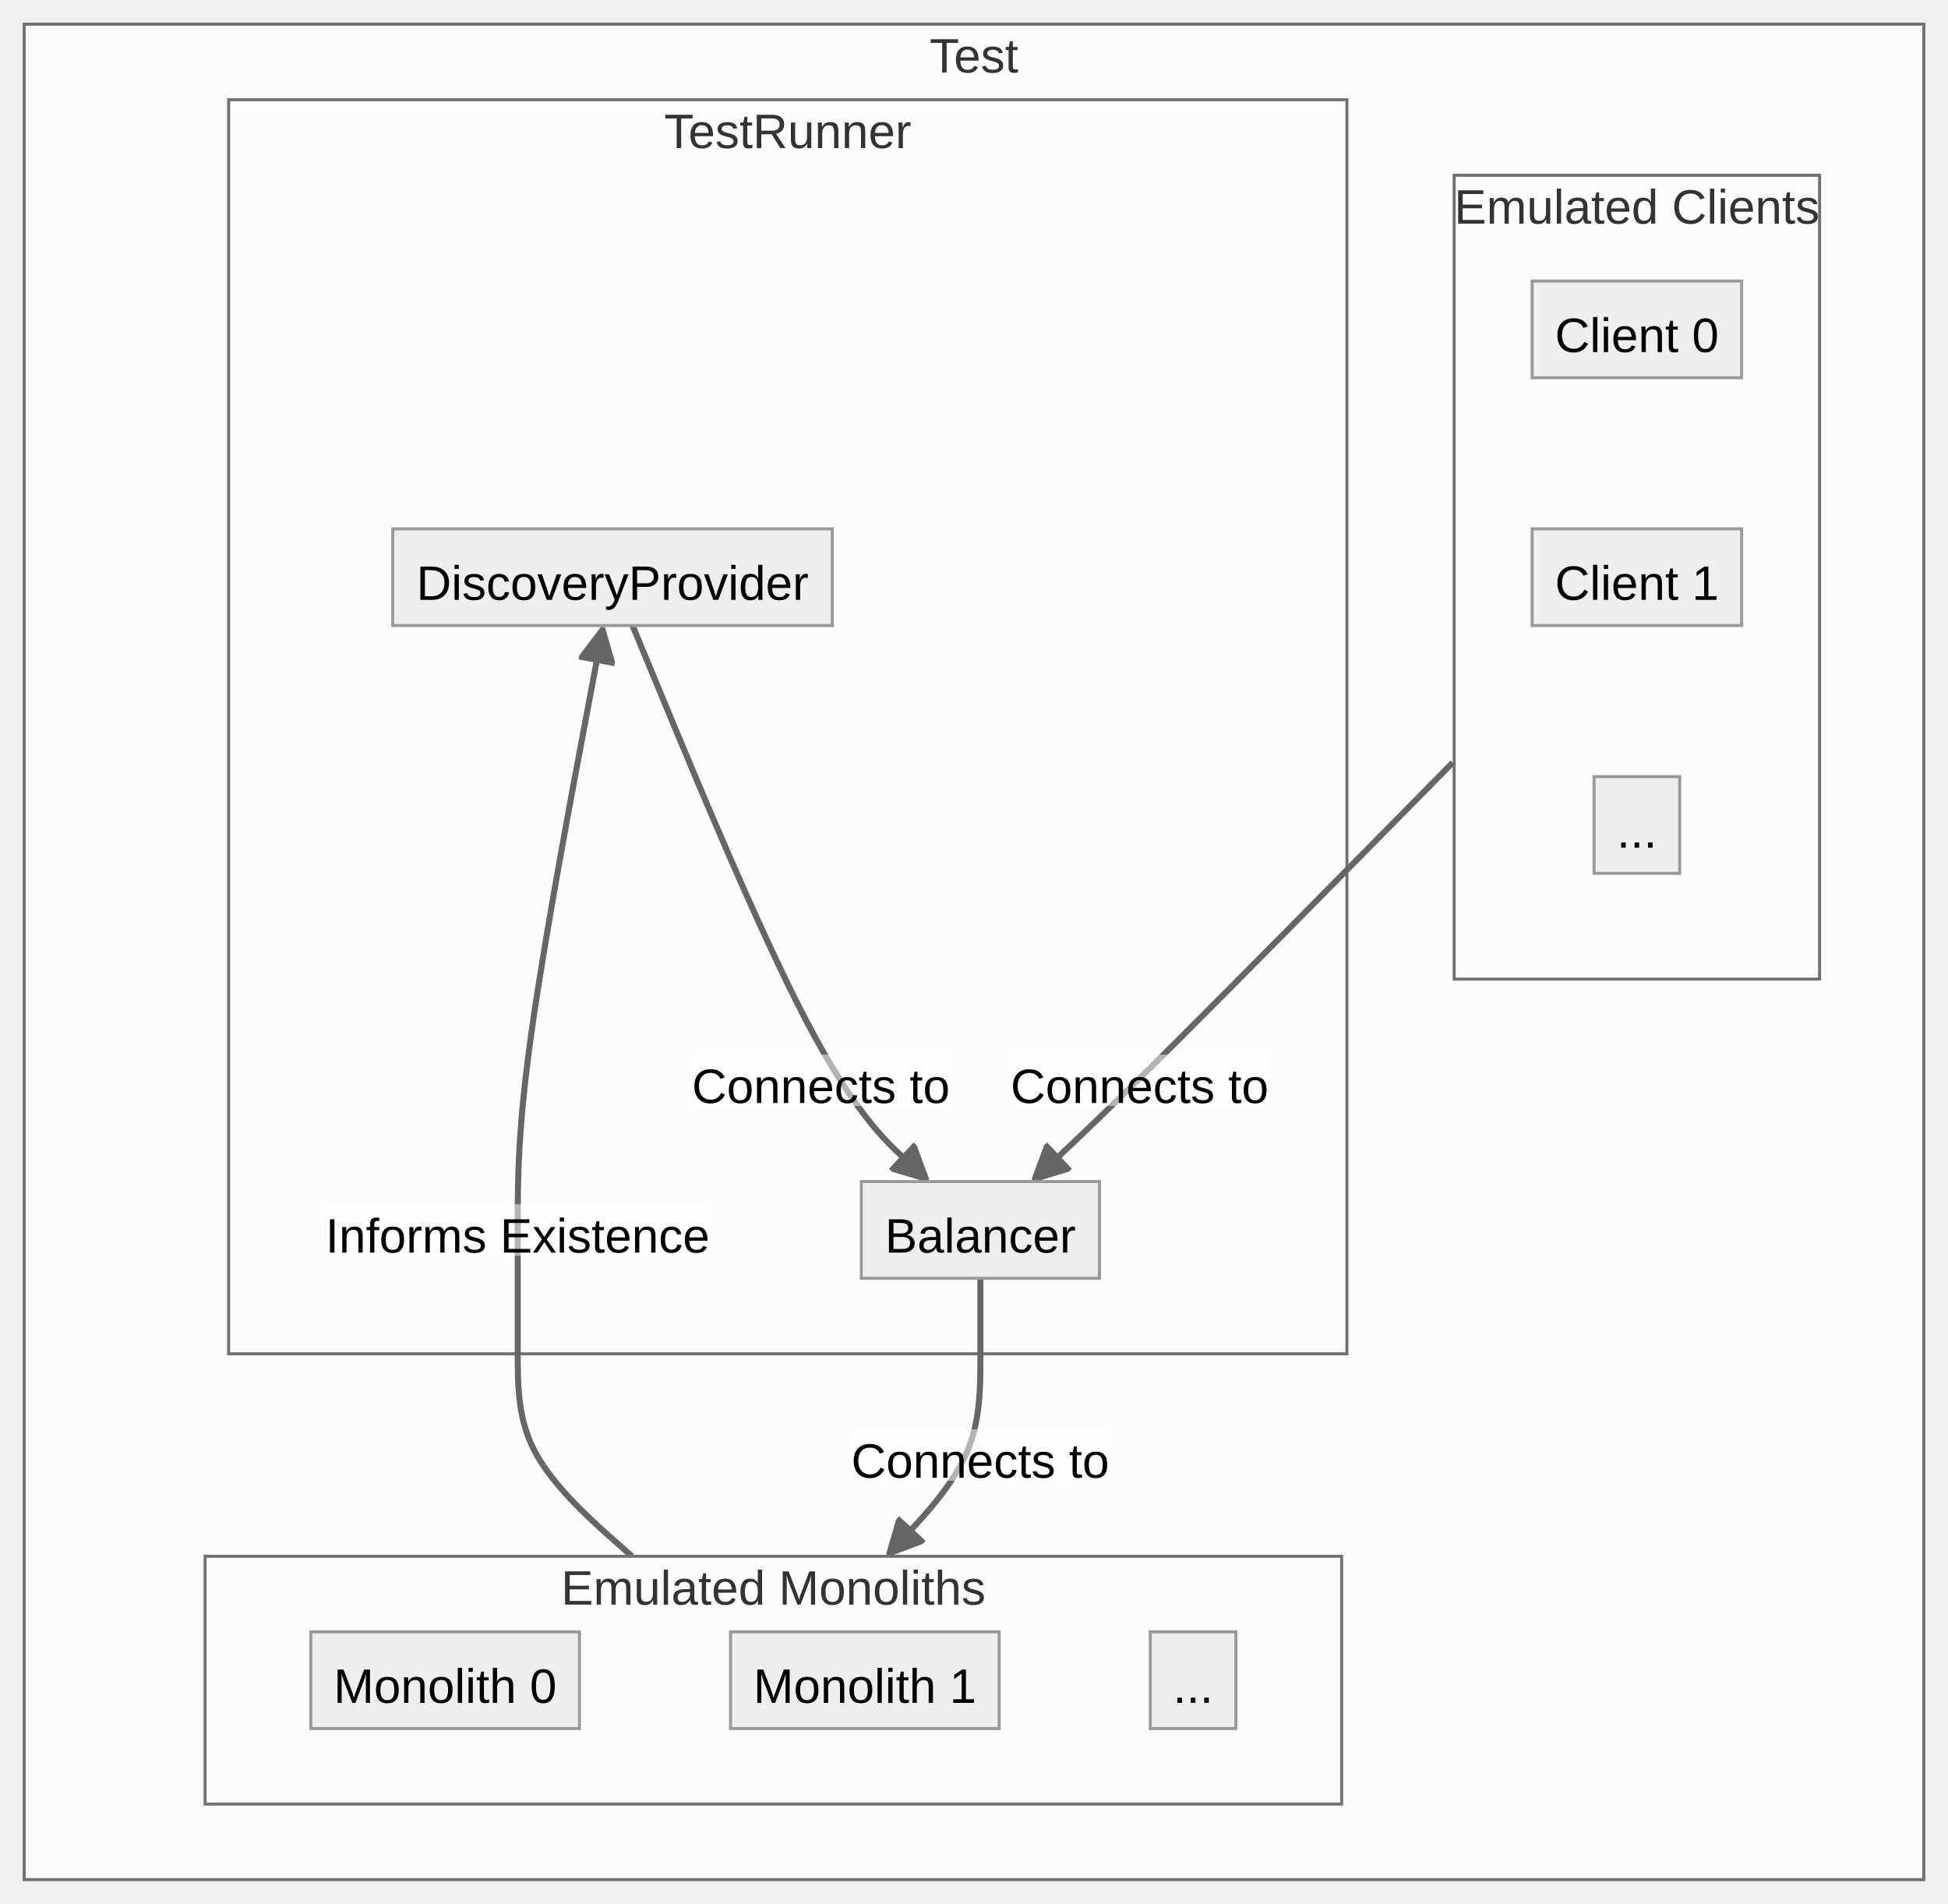
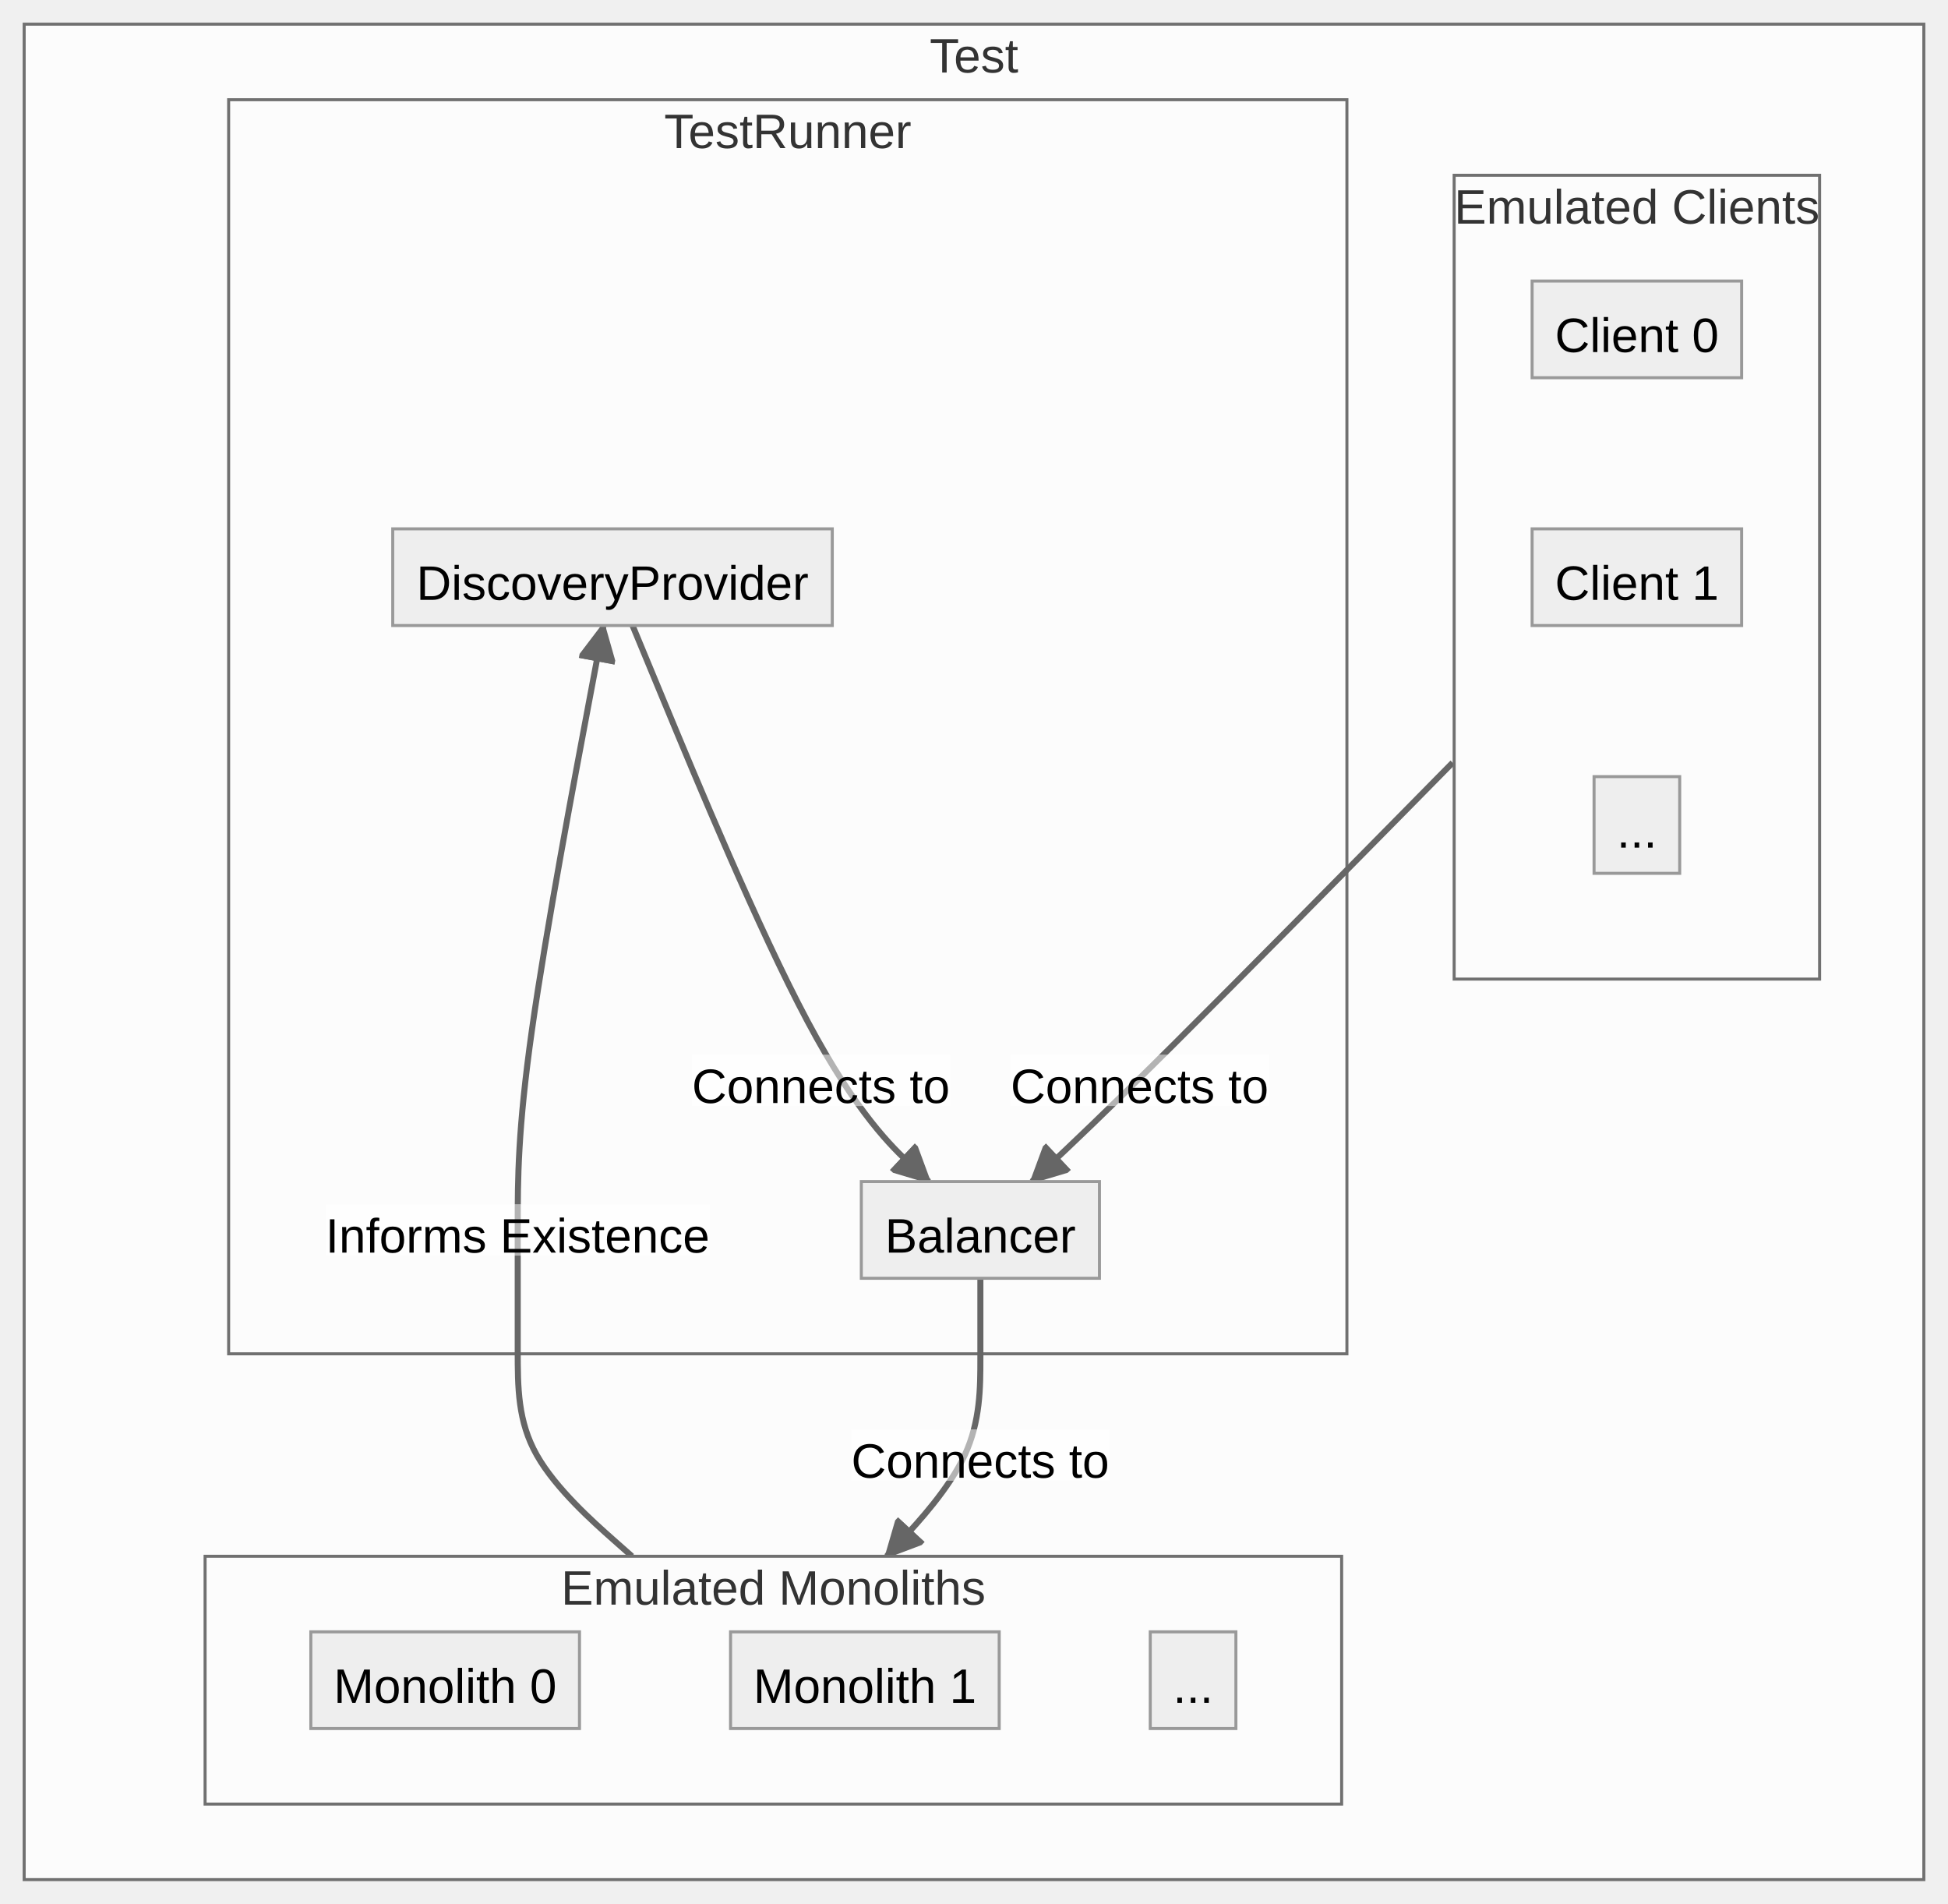
<svg xmlns="http://www.w3.org/2000/svg" aria-roledescription="flowchart-v2" role="graphics-document document" viewBox="-7.5 -8 644.766 630" style="max-width: 644.766px; background-color: white;" width="100%" id="my-svg">
  <style>#my-svg{font-family:"trebuchet ms",verdana,arial,sans-serif;font-size:16px;fill:#000000;}#my-svg .error-icon{fill:#552222;}#my-svg .error-text{fill:#552222;stroke:#552222;}#my-svg .edge-thickness-normal{stroke-width:2px;}#my-svg .edge-thickness-thick{stroke-width:3.5px;}#my-svg .edge-pattern-solid{stroke-dasharray:0;}#my-svg .edge-pattern-dashed{stroke-dasharray:3;}#my-svg .edge-pattern-dotted{stroke-dasharray:2;}#my-svg .marker{fill:#666;stroke:#666;}#my-svg .marker.cross{stroke:#666;}#my-svg svg{font-family:"trebuchet ms",verdana,arial,sans-serif;font-size:16px;}#my-svg .label{font-family:"trebuchet ms",verdana,arial,sans-serif;color:#000000;}#my-svg .cluster-label text{fill:#333;}#my-svg .cluster-label span,#my-svg p{color:#333;}#my-svg .label text,#my-svg span,#my-svg p{fill:#000000;color:#000000;}#my-svg .node rect,#my-svg .node circle,#my-svg .node ellipse,#my-svg .node polygon,#my-svg .node path{fill:#eee;stroke:#999;stroke-width:1px;}#my-svg .flowchart-label text{text-anchor:middle;}#my-svg .node .label{text-align:center;}#my-svg .node.clickable{cursor:pointer;}#my-svg .arrowheadPath{fill:#333333;}#my-svg .edgePath .path{stroke:#666;stroke-width:2.0px;}#my-svg .flowchart-link{stroke:#666;fill:none;}#my-svg .edgeLabel{background-color:white;text-align:center;}#my-svg .edgeLabel rect{opacity:0.5;background-color:white;fill:white;}#my-svg .labelBkg{background-color:rgba(255, 255, 255, 0.5);}#my-svg .cluster rect{fill:hsl(0, 0%, 98.922%);stroke:#707070;stroke-width:1px;}#my-svg .cluster text{fill:#333;}#my-svg .cluster span,#my-svg p{color:#333;}#my-svg div.mermaidTooltip{position:absolute;text-align:center;max-width:200px;padding:2px;font-family:"trebuchet ms",verdana,arial,sans-serif;font-size:12px;background:hsl(-160, 0%, 93.333%);border:1px solid #707070;border-radius:2px;pointer-events:none;z-index:100;}#my-svg .flowchartTitleText{text-anchor:middle;font-size:18px;fill:#000000;}#my-svg :root{--mermaid-font-family:"trebuchet ms",verdana,arial,sans-serif;}</style>
  <g>
-     <marker orient="auto" markerHeight="12" markerWidth="12" markerUnits="userSpaceOnUse" refY="5" refX="6" viewBox="0 0 10 10" class="marker flowchart" id="my-svg_flowchart-pointEnd">
+     <marker orient="auto" markerHeight="12" markerWidth="12" markerUnits="userSpaceOnUse" refY="5" refX="10" viewBox="0 0 10 10" class="marker flowchart" id="flowchart-pointEnd">
      <path style="stroke-width: 1; stroke-dasharray: 1, 0;" class="arrowMarkerPath" d="M 0 0 L 10 5 L 0 10 z" />
    </marker>
-     <marker orient="auto" markerHeight="12" markerWidth="12" markerUnits="userSpaceOnUse" refY="5" refX="4.5" viewBox="0 0 10 10" class="marker flowchart" id="my-svg_flowchart-pointStart">
+     <marker orient="auto" markerHeight="12" markerWidth="12" markerUnits="userSpaceOnUse" refY="5" refX="0" viewBox="0 0 10 10" class="marker flowchart" id="flowchart-pointStart">
      <path style="stroke-width: 1; stroke-dasharray: 1, 0;" class="arrowMarkerPath" d="M 0 5 L 10 10 L 10 0 z" />
    </marker>
-     <marker orient="auto" markerHeight="11" markerWidth="11" markerUnits="userSpaceOnUse" refY="5" refX="11" viewBox="0 0 10 10" class="marker flowchart" id="my-svg_flowchart-circleEnd">
+     <marker orient="auto" markerHeight="11" markerWidth="11" markerUnits="userSpaceOnUse" refY="5" refX="11" viewBox="0 0 10 10" class="marker flowchart" id="flowchart-circleEnd">
      <circle style="stroke-width: 1; stroke-dasharray: 1, 0;" class="arrowMarkerPath" r="5" cy="5" cx="5" />
    </marker>
-     <marker orient="auto" markerHeight="11" markerWidth="11" markerUnits="userSpaceOnUse" refY="5" refX="-1" viewBox="0 0 10 10" class="marker flowchart" id="my-svg_flowchart-circleStart">
+     <marker orient="auto" markerHeight="11" markerWidth="11" markerUnits="userSpaceOnUse" refY="5" refX="-1" viewBox="0 0 10 10" class="marker flowchart" id="flowchart-circleStart">
      <circle style="stroke-width: 1; stroke-dasharray: 1, 0;" class="arrowMarkerPath" r="5" cy="5" cx="5" />
    </marker>
-     <marker orient="auto" markerHeight="11" markerWidth="11" markerUnits="userSpaceOnUse" refY="5.2" refX="12" viewBox="0 0 11 11" class="marker cross flowchart" id="my-svg_flowchart-crossEnd">
+     <marker orient="auto" markerHeight="11" markerWidth="11" markerUnits="userSpaceOnUse" refY="5.2" refX="12" viewBox="0 0 11 11" class="marker cross flowchart" id="flowchart-crossEnd">
      <path style="stroke-width: 2; stroke-dasharray: 1, 0;" class="arrowMarkerPath" d="M 1,1 l 9,9 M 10,1 l -9,9" />
    </marker>
-     <marker orient="auto" markerHeight="11" markerWidth="11" markerUnits="userSpaceOnUse" refY="5.2" refX="-1" viewBox="0 0 11 11" class="marker cross flowchart" id="my-svg_flowchart-crossStart">
+     <marker orient="auto" markerHeight="11" markerWidth="11" markerUnits="userSpaceOnUse" refY="5.2" refX="-1" viewBox="0 0 11 11" class="marker cross flowchart" id="flowchart-crossStart">
      <path style="stroke-width: 2; stroke-dasharray: 1, 0;" class="arrowMarkerPath" d="M 1,1 l 9,9 M 10,1 l -9,9" />
    </marker>
    <g class="root">
      <g class="clusters" />
      <g class="edgePaths" />
      <g class="edgeLabels" />
      <g class="nodes">
        <g transform="translate(-7.5, -8)" class="root">
          <g class="clusters">
            <g id="Test" class="cluster default flowchart-label">
              <rect height="614" width="628.766" y="8" x="8" ry="0" rx="0" style="" />
              <g transform="translate(322.3828, 8)" class="cluster-label">
                <text style="">
                  <tspan class="row" x="0" dy="1em" xml:space="preserve">Test</tspan>
                </text>
              </g>
            </g>
            <g id="TestRunner" class="cluster default flowchart-label">
              <rect height="415" width="370.137" y="33" x="75.676" ry="0" rx="0" style="" />
              <g transform="translate(260.7441, 33)" class="cluster-label">
                <text style="">
                  <tspan class="row" x="0" dy="1em" xml:space="preserve">TestRunner</tspan>
                </text>
              </g>
            </g>
          </g>
          <g class="edgePaths">
-             <path marker-end="url(#my-svg_flowchart-pointEnd)" style="fill:none;" class="edge-thickness-normal edge-pattern-solid flowchart-link LS-DiscoveryProvider LE-Balancer" id="L-DiscoveryProvider-Balancer-0" d="M209.365,207L219.763,232.083C230.161,257.167,250.956,307.333,266.659,337.395C282.362,367.458,292.972,377.415,298.277,382.394L303.582,387.373" />
-             <path marker-end="url(#my-svg_flowchart-pointEnd)" style="fill:none;" class="edge-thickness-normal edge-pattern-solid flowchart-link LS-Balancer LE-Monoliths" id="L-Balancer-Monoliths-0" d="M324.494,423L324.494,427.167C324.494,431.333,324.494,439.667,324.494,449.417C324.494,459.167,324.494,470.333,319.922,480.852C315.35,491.371,306.205,501.241,301.633,506.177L297.06,511.112" />
-             <path marker-end="url(#my-svg_flowchart-pointEnd)" style="fill:none;" class="edge-thickness-normal edge-pattern-solid flowchart-link LS-Clients LE-Balancer" id="L-Clients-Balancer-0" d="M480.812,252.379L463.55,269.899C446.287,287.419,411.762,322.46,389.194,344.959C366.626,367.458,356.017,377.415,350.712,382.394L345.407,387.373" />
-             <path marker-end="url(#my-svg_flowchart-pointEnd)" style="fill:none;" class="edge-thickness-normal edge-pattern-solid flowchart-link LS-Monoliths LE-DiscoveryProvider" id="L-Monoliths-DiscoveryProvider-0" d="M209.184,515L202.88,509.417C196.576,503.833,183.969,492.667,177.665,481.5C171.361,470.333,171.361,459.167,171.361,446.75C171.361,434.333,171.361,420.667,171.361,405.583C171.361,390.5,171.361,374,175.924,341.535C180.486,309.069,189.611,260.639,194.174,236.424L198.736,212.208" />
+             <path marker-end="url(#flowchart-pointEnd)" style="fill:none;" class="edge-thickness-normal edge-pattern-solid flowchart-link LS-DiscoveryProvider LE-Balancer" id="L-DiscoveryProvider-Balancer-0" d="M209.365,207L219.763,232.083C230.161,257.167,250.956,307.333,267.303,338C283.65,368.667,295.548,379.833,301.497,385.417L307.446,391" />
+             <path marker-end="url(#flowchart-pointEnd)" style="fill:none;" class="edge-thickness-normal edge-pattern-solid flowchart-link LS-Balancer LE-Monoliths" id="L-Balancer-Monoliths-0" d="M324.494,423L324.494,427.167C324.494,431.333,324.494,439.667,324.494,449.417C324.494,459.167,324.494,470.333,319.322,481.5C314.149,492.667,303.804,503.833,298.631,509.417L293.459,515" />
+             <path marker-end="url(#flowchart-pointEnd)" style="fill:none;" class="edge-thickness-normal edge-pattern-solid flowchart-link LS-Clients LE-Balancer" id="L-Clients-Balancer-0" d="M480.812,252.379L463.55,269.899C446.287,287.419,411.762,322.46,388.55,345.563C365.338,368.667,353.44,379.833,347.491,385.417L341.542,391" />
+             <path marker-end="url(#flowchart-pointEnd)" style="fill:none;" class="edge-thickness-normal edge-pattern-solid flowchart-link LS-Monoliths LE-DiscoveryProvider" id="L-Monoliths-DiscoveryProvider-0" d="M209.184,515L202.88,509.417C196.576,503.833,183.969,492.667,177.665,481.5C171.361,470.333,171.361,459.167,171.361,446.75C171.361,434.333,171.361,420.667,171.361,405.583C171.361,390.5,171.361,374,176.087,340.667C180.813,307.333,190.266,257.167,194.992,232.083L199.718,207" />
          </g>
          <g class="edgeLabels">
            <g transform="translate(271.752, 357.5)" class="edgeLabel">
              <g transform="translate(-42.74219, -8.5)" class="label">
                <rect height="17" width="85.484" ry="0" rx="0" />
                <text style="">
                  <tspan class="row" x="0" dy="1em" xml:space="preserve">Connects to</tspan>
                </text>
              </g>
            </g>
            <g transform="translate(324.4941, 481.5)" class="edgeLabel">
              <g transform="translate(-42.74219, -8.5)" class="label">
                <rect height="17" width="85.484" ry="0" rx="0" />
                <text style="">
                  <tspan class="row" x="0" dy="1em" xml:space="preserve">Connects to</tspan>
                </text>
              </g>
            </g>
            <g transform="translate(377.2363, 357.5)" class="edgeLabel">
              <g transform="translate(-42.74219, -8.5)" class="label">
                <rect height="17" width="85.484" ry="0" rx="0" />
                <text style="">
                  <tspan class="row" x="0" dy="1em" xml:space="preserve">Connects to</tspan>
                </text>
              </g>
            </g>
            <g transform="translate(171.3613, 407)" class="edgeLabel">
              <g transform="translate(-63.62891, -8.5)" class="label">
                <rect height="17" width="127.258" ry="0" rx="0" />
                <text style="">
                  <tspan class="row" x="0" dy="1em" xml:space="preserve">Informs Existence</tspan>
                </text>
              </g>
            </g>
          </g>
          <g class="nodes">
            <g transform="translate(202.7324, 191)" id="flowchart-DiscoveryProvider-0" class="node default default flowchart-label">
              <rect height="32" width="145.484" y="-16" x="-72.742" ry="0" rx="0" style="" class="basic label-container" />
              <g transform="translate(0, -8.5)" style="" class="label">
                <rect />
                <text style="">
                  <tspan class="row" x="0" dy="1em" xml:space="preserve">DiscoveryProvider</tspan>
                </text>
              </g>
            </g>
            <g transform="translate(324.4941, 407)" id="flowchart-Balancer-1" class="node default default flowchart-label">
              <rect height="32" width="78.82" y="-16" x="-39.41" ry="0" rx="0" style="" class="basic label-container" />
              <g transform="translate(0, -8.5)" style="" class="label">
                <rect />
                <text style="">
                  <tspan class="row" x="0" dy="1em" xml:space="preserve">Balancer</tspan>
                </text>
              </g>
            </g>
            <g transform="translate(59.88086, 507)" class="root">
              <g class="clusters">
                <g id="Monoliths" class="cluster default flowchart-label">
                  <rect height="82" width="376.188" y="8" x="8" ry="0" rx="0" style="" />
                  <g transform="translate(196.0938, 8)" class="cluster-label">
                    <text style="">
                      <tspan class="row" x="0" dy="1em" xml:space="preserve">Emulated Monoliths</tspan>
                    </text>
                  </g>
                </g>
              </g>
              <g class="edgePaths" />
              <g class="edgeLabels" />
              <g class="nodes">
                <g transform="translate(87.46094, 49)" id="flowchart-m0-7" class="node default default flowchart-label">
                  <rect height="32" width="88.922" y="-16" x="-44.461" ry="0" rx="0" style="" class="basic label-container" />
                  <g transform="translate(0, -8.5)" style="" class="label">
                    <rect />
                    <text style="">
                      <tspan class="row" x="0" dy="1em" xml:space="preserve">Monolith 0</tspan>
                    </text>
                  </g>
                </g>
                <g transform="translate(226.3828, 49)" id="flowchart-m1-8" class="node default default flowchart-label">
                  <rect height="32" width="88.922" y="-16" x="-44.461" ry="0" rx="0" style="" class="basic label-container" />
                  <g transform="translate(0, -8.5)" style="" class="label">
                    <rect />
                    <text style="">
                      <tspan class="row" x="0" dy="1em" xml:space="preserve">Monolith 1</tspan>
                    </text>
                  </g>
                </g>
                <g transform="translate(335.0156, 49)" id="flowchart-mn-9" class="node default default flowchart-label">
                  <rect height="32" width="28.344" y="-16" x="-14.172" ry="0" rx="0" style="" class="basic label-container" />
                  <g transform="translate(0, -8.5)" style="" class="label">
                    <rect />
                    <text style="">
                      <tspan class="row" x="0" dy="1em" xml:space="preserve">...</tspan>
                    </text>
                  </g>
                </g>
              </g>
            </g>
            <g transform="translate(474.1133, 50)" class="root">
              <g class="clusters">
                <g id="Clients" class="cluster default flowchart-label">
                  <rect height="266" width="120.953" y="8" x="7.199" ry="0" rx="0" style="" />
                  <g transform="translate(67.67578, 8)" class="cluster-label">
                    <text style="">
                      <tspan class="row" x="0" dy="1em" xml:space="preserve">Emulated Clients</tspan>
                    </text>
                  </g>
                </g>
              </g>
              <g class="edgePaths" />
              <g class="edgeLabels" />
              <g class="nodes">
                <g transform="translate(67.67578, 59)" id="flowchart-c0-4" class="node default default flowchart-label">
                  <rect height="32" width="69.352" y="-16" x="-34.676" ry="0" rx="0" style="" class="basic label-container" />
                  <g transform="translate(0, -8.5)" style="" class="label">
                    <rect />
                    <text style="">
                      <tspan class="row" x="0" dy="1em" xml:space="preserve">Client 0</tspan>
                    </text>
                  </g>
                </g>
                <g transform="translate(67.67578, 141)" id="flowchart-c1-5" class="node default default flowchart-label">
                  <rect height="32" width="69.352" y="-16" x="-34.676" ry="0" rx="0" style="" class="basic label-container" />
                  <g transform="translate(0, -8.5)" style="" class="label">
                    <rect />
                    <text style="">
                      <tspan class="row" x="0" dy="1em" xml:space="preserve">Client 1</tspan>
                    </text>
                  </g>
                </g>
                <g transform="translate(67.67578, 223)" id="flowchart-cn-6" class="node default default flowchart-label">
                  <rect height="32" width="28.344" y="-16" x="-14.172" ry="0" rx="0" style="" class="basic label-container" />
                  <g transform="translate(0, -8.5)" style="" class="label">
                    <rect />
                    <text style="">
                      <tspan class="row" x="0" dy="1em" xml:space="preserve">...</tspan>
                    </text>
                  </g>
                </g>
              </g>
            </g>
          </g>
        </g>
      </g>
    </g>
  </g>
</svg>
